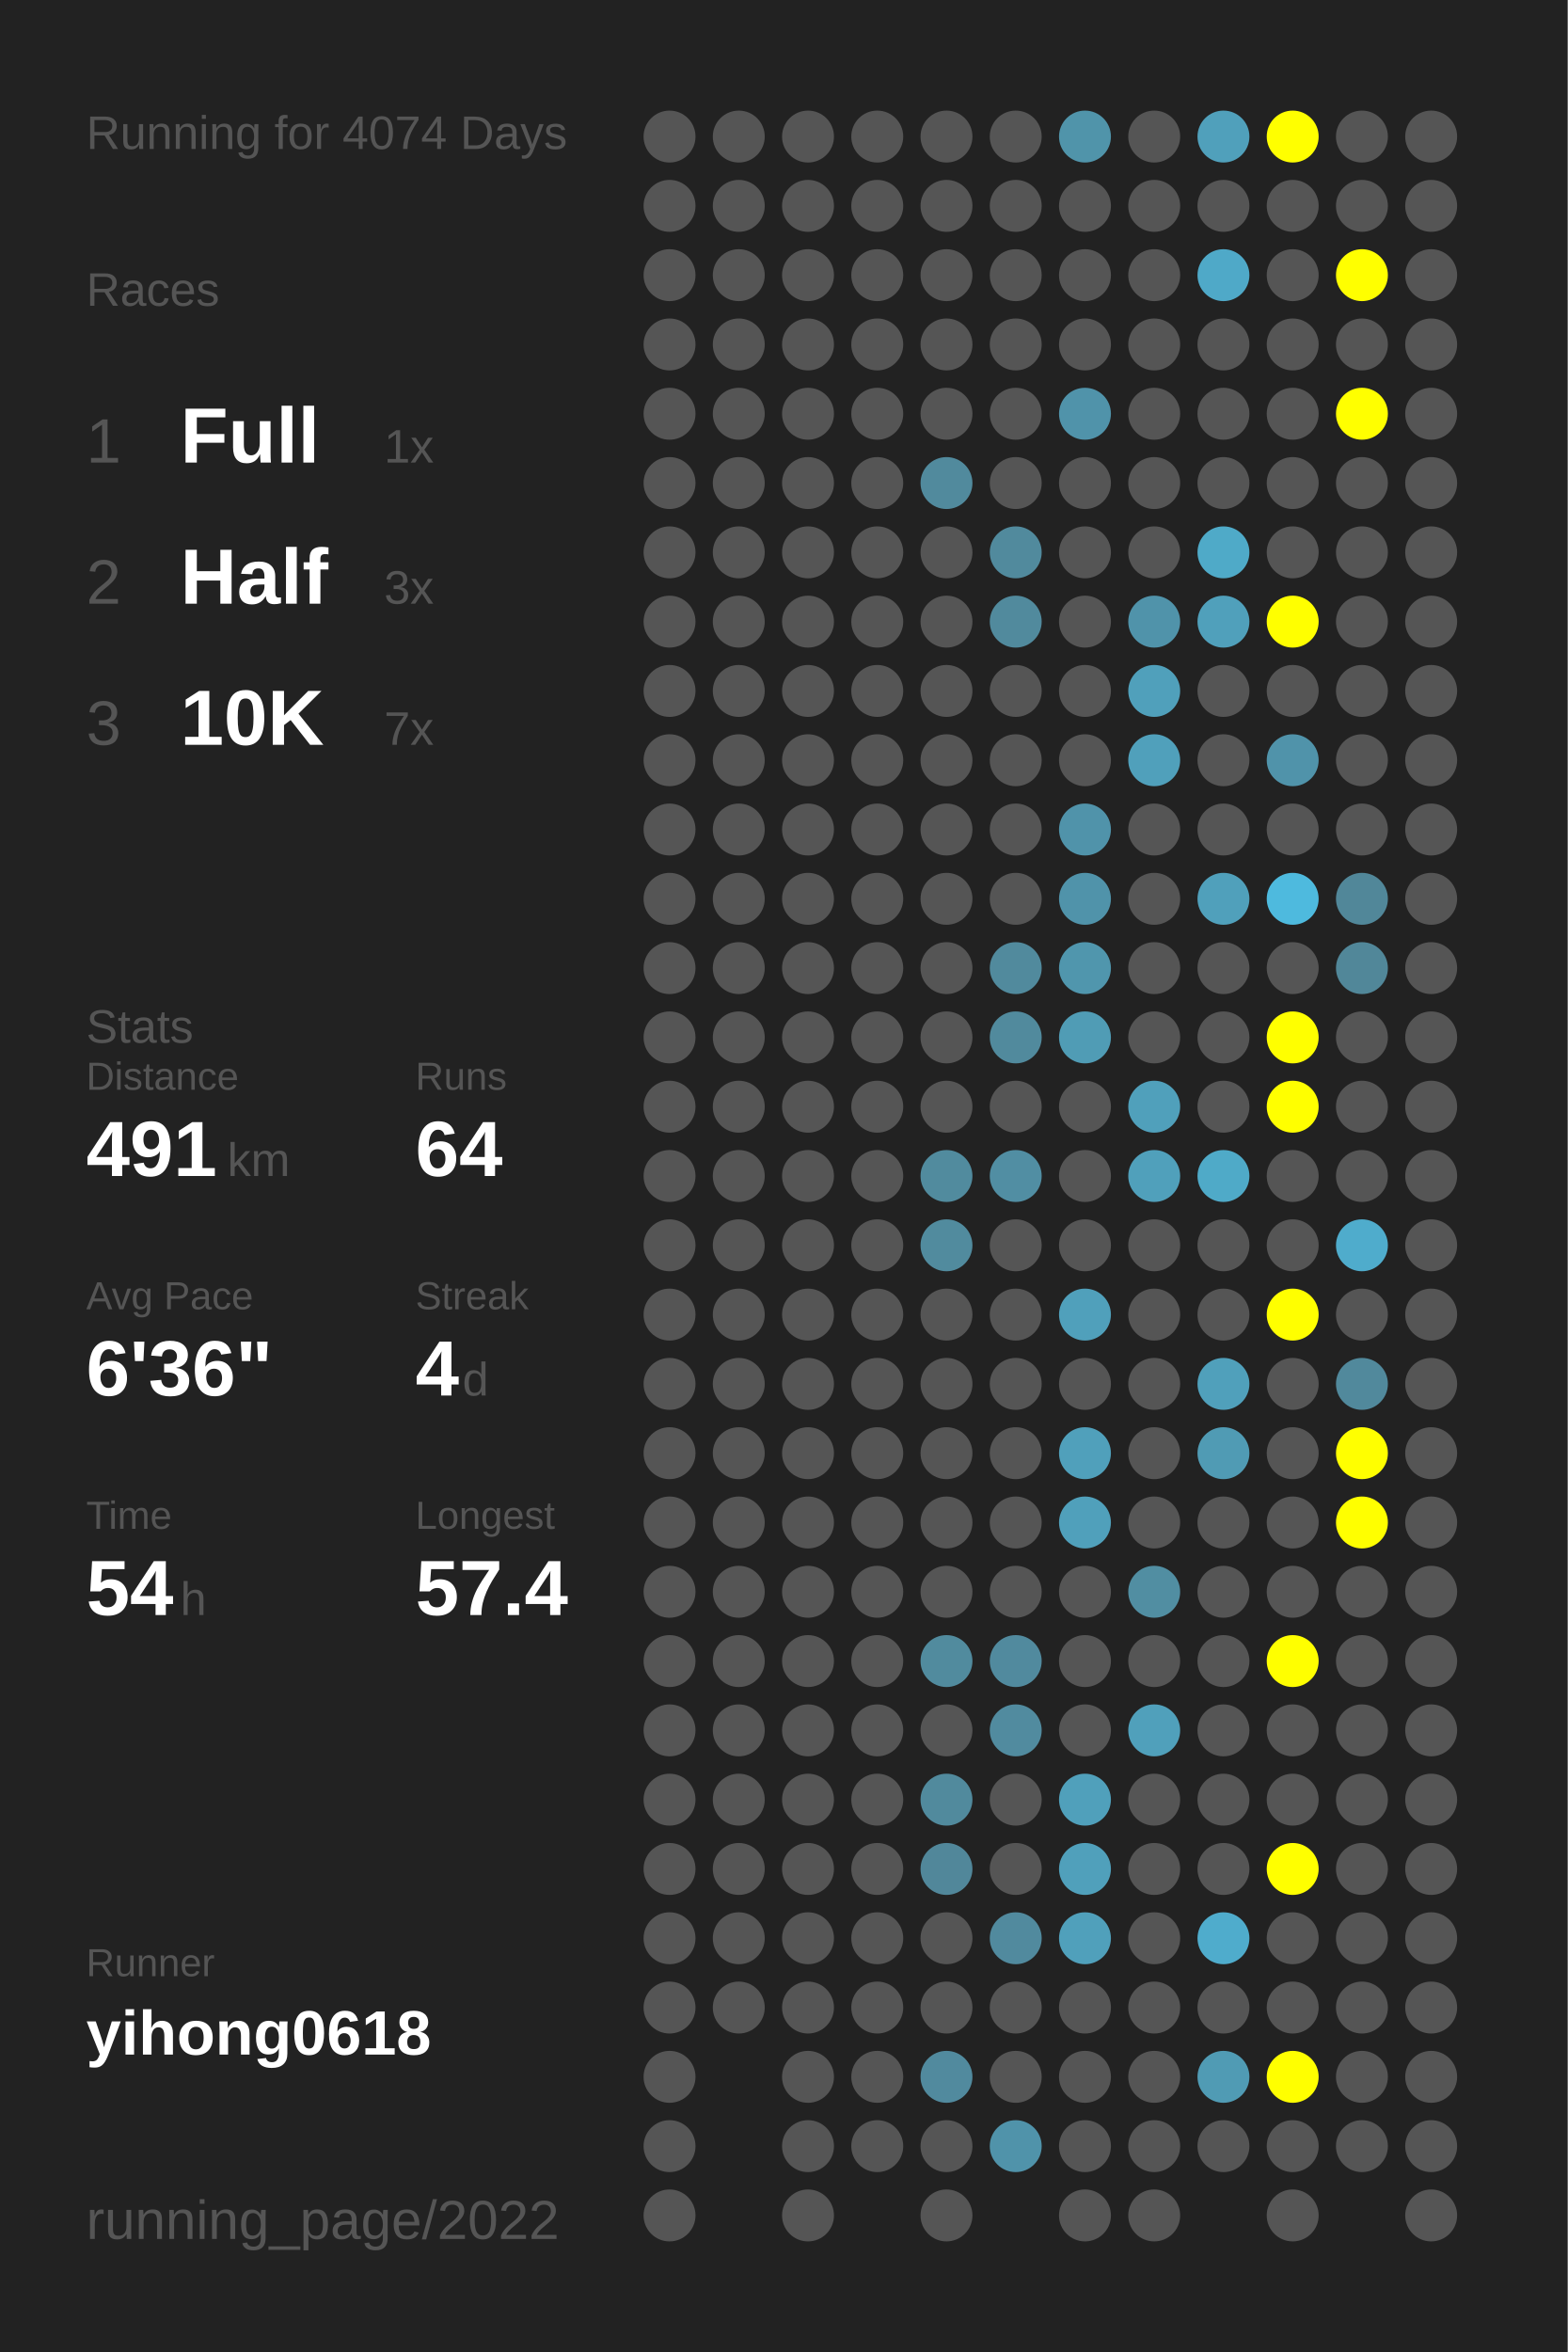
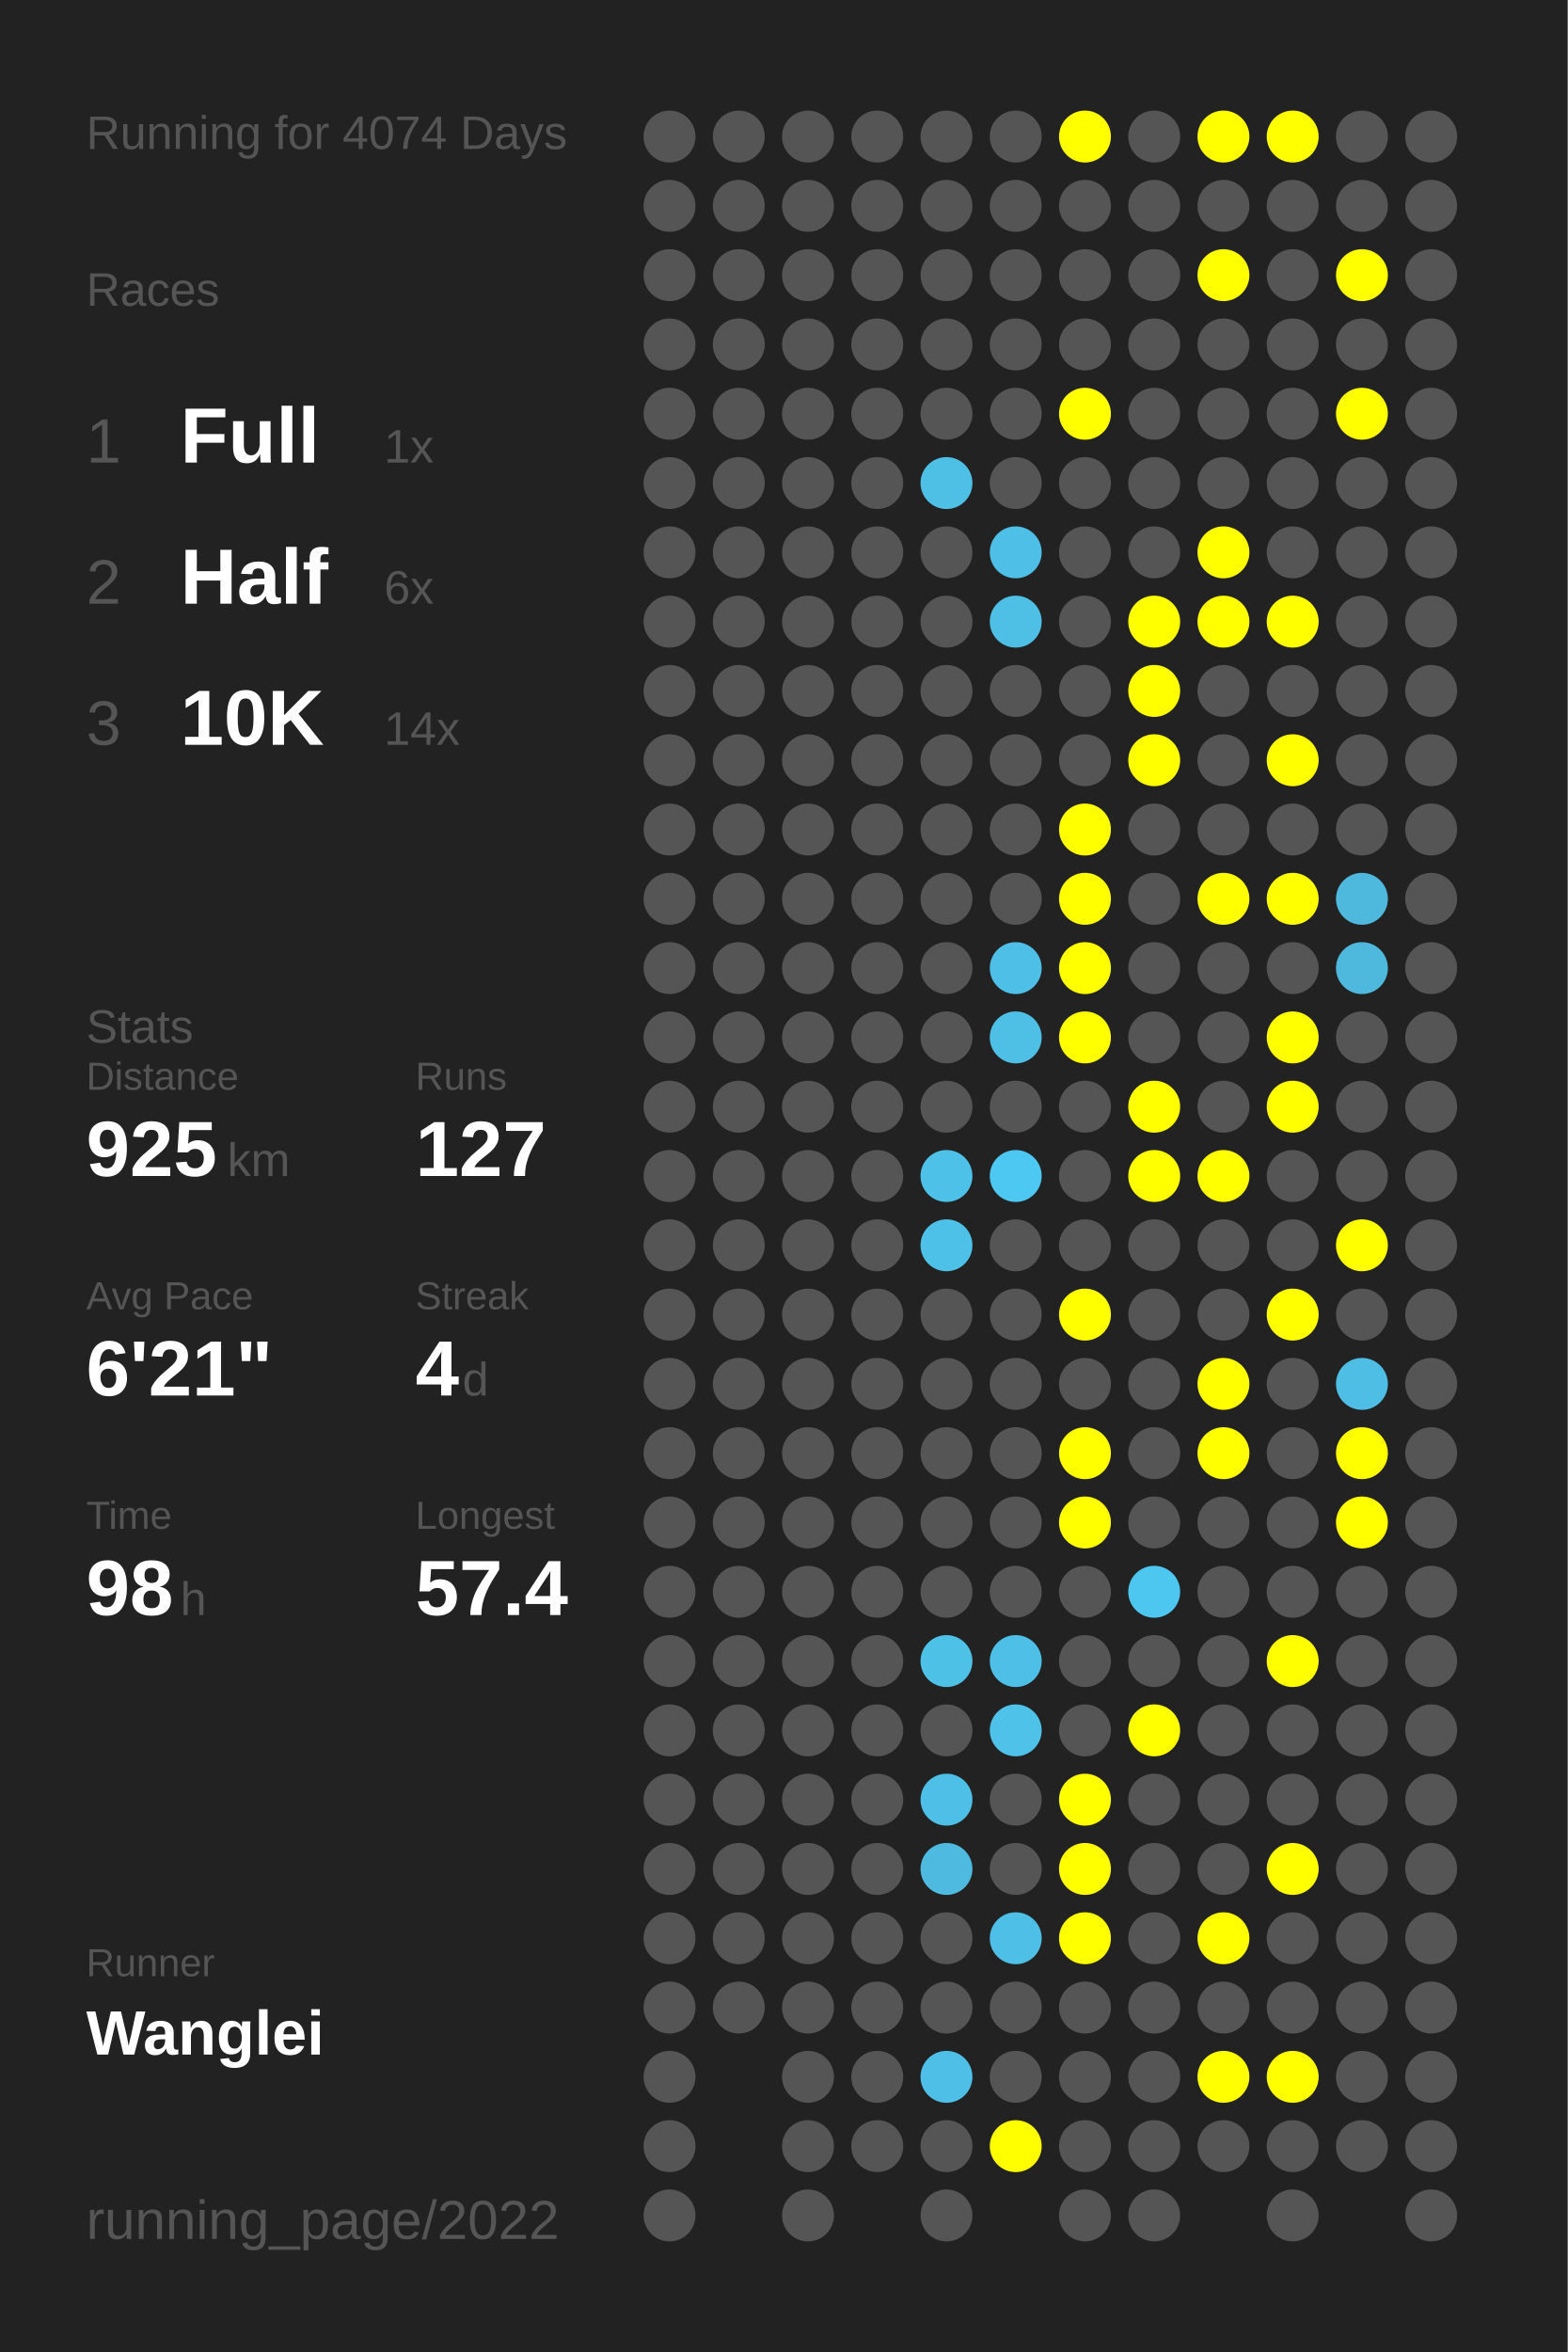
<svg xmlns="http://www.w3.org/2000/svg" baseProfile="full" height="300mm" version="1.1" viewBox="0,0,200,300" width="200mm">
  <defs />
  <rect fill="#222222" height="300" width="200" x="0" y="0" />
  <text fill="#555555" style="font-size:6px; font-family:Arial;" x="11" y="19">Running for 4074 Days</text>
  <text fill="#555555" style="font-size:6px; font-family:Arial;" x="11" y="39">Races</text>
  <text fill="#555555" style="font-size:8px; font-family:Arial;" x="11" y="59">1</text>
  <text fill="#FFFFFF" style="font-size:10px; font-family:Arial; font-weight:bold;" x="23" y="59">Full</text>
  <text fill="#555555" style="font-size:6px; font-family:Arial;" x="49" y="59">1x</text>
  <text fill="#555555" style="font-size:8px; font-family:Arial;" x="11" y="77">2</text>
  <text fill="#FFFFFF" style="font-size:10px; font-family:Arial; font-weight:bold;" x="23" y="77">Half</text>
-   <text fill="#555555" style="font-size:6px; font-family:Arial;" x="49" y="77">3x</text>
+   <text fill="#555555" style="font-size:6px; font-family:Arial;" x="49" y="77">6x</text>
  <text fill="#555555" style="font-size:8px; font-family:Arial;" x="11" y="95">3</text>
  <text fill="#FFFFFF" style="font-size:10px; font-family:Arial; font-weight:bold;" x="23" y="95">10K</text>
-   <text fill="#555555" style="font-size:6px; font-family:Arial;" x="49" y="95">7x</text>
+   <text fill="#555555" style="font-size:6px; font-family:Arial;" x="49" y="95">14x</text>
  <text fill="#555555" style="font-size:6px; font-family:Arial;" x="11" y="133">Stats</text>
  <text fill="#555555" style="font-size:5px; font-family:Arial;" x="11" y="139">Distance</text>
-   <text fill="#FFFFFF" style="font-size:10px; font-family:Arial; font-weight:bold;" x="11" y="150">491</text>
+   <text fill="#FFFFFF" style="font-size:10px; font-family:Arial; font-weight:bold;" x="11" y="150">925</text>
  <text fill="#555555" style="font-size:6px; font-family:Arial;" x="29" y="150">km</text>
  <text fill="#555555" style="font-size:5px; font-family:Arial;" x="53" y="139">Runs</text>
-   <text fill="#FFFFFF" style="font-size:10px; font-family:Arial; font-weight:bold;" x="53" y="150">64</text>
+   <text fill="#FFFFFF" style="font-size:10px; font-family:Arial; font-weight:bold;" x="53" y="150">127</text>
  <text fill="#555555" style="font-size:5px; font-family:Arial;" x="11" y="167">Avg Pace</text>
-   <text fill="#FFFFFF" style="font-size:10px; font-family:Arial; font-weight:bold;" x="11" y="178">6'36"</text>
+   <text fill="#FFFFFF" style="font-size:10px; font-family:Arial; font-weight:bold;" x="11" y="178">6'21"</text>
  <text fill="#555555" style="font-size:5px; font-family:Arial;" x="53" y="167">Streak</text>
  <text fill="#FFFFFF" style="font-size:10px; font-family:Arial; font-weight:bold;" x="53" y="178">4</text>
  <text fill="#555555" style="font-size:6px; font-family:Arial;" x="59" y="178">d</text>
  <text fill="#555555" style="font-size:5px; font-family:Arial;" x="11" y="195">Time</text>
-   <text fill="#FFFFFF" style="font-size:10px; font-family:Arial; font-weight:bold;" x="11" y="206">54</text>
+   <text fill="#FFFFFF" style="font-size:10px; font-family:Arial; font-weight:bold;" x="11" y="206">98</text>
  <text fill="#555555" style="font-size:6px; font-family:Arial;" x="23" y="206">h</text>
  <text fill="#555555" style="font-size:5px; font-family:Arial;" x="53" y="195">Longest</text>
  <text fill="#FFFFFF" style="font-size:10px; font-family:Arial; font-weight:bold;" x="53" y="206">57.4</text>
  <text fill="#555555" style="font-size:5px; font-family:Arial;" x="11" y="252.065">Runner</text>
-   <text fill="#FFFFFF" style="font-size:8px; font-family:Arial; font-weight:bold;" x="11" y="262.065">yihong0618</text>
+   <text fill="#FFFFFF" style="font-size:8px; font-family:Arial; font-weight:bold;" x="11" y="262.065">Wanglei</text>
  <text fill="#555555" style="font-size:7px; font-family:Arial;" x="11" y="285.581">running_page/2022</text>
  <circle cx="85.417" cy="17.419" fill="#555555" r="3.312" />
  <circle cx="85.417" cy="26.258" fill="#555555" r="3.312" />
  <circle cx="85.417" cy="35.097" fill="#555555" r="3.312" />
  <circle cx="85.417" cy="43.935" fill="#555555" r="3.312" />
  <circle cx="85.417" cy="52.774" fill="#555555" r="3.312" />
  <circle cx="85.417" cy="61.613" fill="#555555" r="3.312" />
  <circle cx="85.417" cy="70.452" fill="#555555" r="3.312" />
  <circle cx="85.417" cy="79.29" fill="#555555" r="3.312" />
  <circle cx="85.417" cy="88.129" fill="#555555" r="3.312" />
  <circle cx="85.417" cy="96.968" fill="#555555" r="3.312" />
  <circle cx="85.417" cy="105.806" fill="#555555" r="3.312" />
  <circle cx="85.417" cy="114.645" fill="#555555" r="3.312" />
  <circle cx="85.417" cy="123.484" fill="#555555" r="3.312" />
  <circle cx="85.417" cy="132.323" fill="#555555" r="3.312" />
  <circle cx="85.417" cy="141.161" fill="#555555" r="3.312" />
  <circle cx="85.417" cy="150" fill="#555555" r="3.312" />
  <circle cx="85.417" cy="158.839" fill="#555555" r="3.312" />
  <circle cx="85.417" cy="167.677" fill="#555555" r="3.312" />
  <circle cx="85.417" cy="176.516" fill="#555555" r="3.312" />
  <circle cx="85.417" cy="185.355" fill="#555555" r="3.312" />
  <circle cx="85.417" cy="194.194" fill="#555555" r="3.312" />
  <circle cx="85.417" cy="203.032" fill="#555555" r="3.312" />
  <circle cx="85.417" cy="211.871" fill="#555555" r="3.312" />
  <circle cx="85.417" cy="220.71" fill="#555555" r="3.312" />
  <circle cx="85.417" cy="229.548" fill="#555555" r="3.312" />
  <circle cx="85.417" cy="238.387" fill="#555555" r="3.312" />
  <circle cx="85.417" cy="247.226" fill="#555555" r="3.312" />
  <circle cx="85.417" cy="256.065" fill="#555555" r="3.312" />
  <circle cx="85.417" cy="264.903" fill="#555555" r="3.312" />
  <circle cx="85.417" cy="273.742" fill="#555555" r="3.312" />
  <circle cx="85.417" cy="282.581" fill="#555555" r="3.312" />
  <circle cx="94.25" cy="17.419" fill="#555555" r="3.312" />
  <circle cx="94.25" cy="26.258" fill="#555555" r="3.312" />
  <circle cx="94.25" cy="35.097" fill="#555555" r="3.312" />
  <circle cx="94.25" cy="43.935" fill="#555555" r="3.312" />
  <circle cx="94.25" cy="52.774" fill="#555555" r="3.312" />
  <circle cx="94.25" cy="61.613" fill="#555555" r="3.312" />
  <circle cx="94.25" cy="70.452" fill="#555555" r="3.312" />
  <circle cx="94.25" cy="79.29" fill="#555555" r="3.312" />
  <circle cx="94.25" cy="88.129" fill="#555555" r="3.312" />
  <circle cx="94.25" cy="96.968" fill="#555555" r="3.312" />
  <circle cx="94.25" cy="105.806" fill="#555555" r="3.312" />
  <circle cx="94.25" cy="114.645" fill="#555555" r="3.312" />
  <circle cx="94.25" cy="123.484" fill="#555555" r="3.312" />
  <circle cx="94.25" cy="132.323" fill="#555555" r="3.312" />
  <circle cx="94.25" cy="141.161" fill="#555555" r="3.312" />
  <circle cx="94.25" cy="150" fill="#555555" r="3.312" />
  <circle cx="94.25" cy="158.839" fill="#555555" r="3.312" />
  <circle cx="94.25" cy="167.677" fill="#555555" r="3.312" />
  <circle cx="94.25" cy="176.516" fill="#555555" r="3.312" />
  <circle cx="94.25" cy="185.355" fill="#555555" r="3.312" />
  <circle cx="94.25" cy="194.194" fill="#555555" r="3.312" />
  <circle cx="94.25" cy="203.032" fill="#555555" r="3.312" />
  <circle cx="94.25" cy="211.871" fill="#555555" r="3.312" />
  <circle cx="94.25" cy="220.71" fill="#555555" r="3.312" />
  <circle cx="94.25" cy="229.548" fill="#555555" r="3.312" />
  <circle cx="94.25" cy="238.387" fill="#555555" r="3.312" />
  <circle cx="94.25" cy="247.226" fill="#555555" r="3.312" />
  <circle cx="94.25" cy="256.065" fill="#555555" r="3.312" />
  <circle cx="103.083" cy="17.419" fill="#555555" r="3.312" />
  <circle cx="103.083" cy="26.258" fill="#555555" r="3.312" />
  <circle cx="103.083" cy="35.097" fill="#555555" r="3.312" />
  <circle cx="103.083" cy="43.935" fill="#555555" r="3.312" />
  <circle cx="103.083" cy="52.774" fill="#555555" r="3.312" />
  <circle cx="103.083" cy="61.613" fill="#555555" r="3.312" />
  <circle cx="103.083" cy="70.452" fill="#555555" r="3.312" />
  <circle cx="103.083" cy="79.29" fill="#555555" r="3.312" />
  <circle cx="103.083" cy="88.129" fill="#555555" r="3.312" />
  <circle cx="103.083" cy="96.968" fill="#555555" r="3.312" />
  <circle cx="103.083" cy="105.806" fill="#555555" r="3.312" />
  <circle cx="103.083" cy="114.645" fill="#555555" r="3.312" />
  <circle cx="103.083" cy="123.484" fill="#555555" r="3.312" />
  <circle cx="103.083" cy="132.323" fill="#555555" r="3.312" />
  <circle cx="103.083" cy="141.161" fill="#555555" r="3.312" />
  <circle cx="103.083" cy="150" fill="#555555" r="3.312" />
  <circle cx="103.083" cy="158.839" fill="#555555" r="3.312" />
  <circle cx="103.083" cy="167.677" fill="#555555" r="3.312" />
  <circle cx="103.083" cy="176.516" fill="#555555" r="3.312" />
  <circle cx="103.083" cy="185.355" fill="#555555" r="3.312" />
  <circle cx="103.083" cy="194.194" fill="#555555" r="3.312" />
  <circle cx="103.083" cy="203.032" fill="#555555" r="3.312" />
  <circle cx="103.083" cy="211.871" fill="#555555" r="3.312" />
  <circle cx="103.083" cy="220.71" fill="#555555" r="3.312" />
  <circle cx="103.083" cy="229.548" fill="#555555" r="3.312" />
  <circle cx="103.083" cy="238.387" fill="#555555" r="3.312" />
  <circle cx="103.083" cy="247.226" fill="#555555" r="3.312" />
  <circle cx="103.083" cy="256.065" fill="#555555" r="3.312" />
  <circle cx="103.083" cy="264.903" fill="#555555" r="3.312" />
  <circle cx="103.083" cy="273.742" fill="#555555" r="3.312" />
  <circle cx="103.083" cy="282.581" fill="#555555" r="3.312" />
  <circle cx="111.917" cy="17.419" fill="#555555" r="3.312" />
  <circle cx="111.917" cy="26.258" fill="#555555" r="3.312" />
  <circle cx="111.917" cy="35.097" fill="#555555" r="3.312" />
  <circle cx="111.917" cy="43.935" fill="#555555" r="3.312" />
  <circle cx="111.917" cy="52.774" fill="#555555" r="3.312" />
  <circle cx="111.917" cy="61.613" fill="#555555" r="3.312" />
  <circle cx="111.917" cy="70.452" fill="#555555" r="3.312" />
  <circle cx="111.917" cy="79.29" fill="#555555" r="3.312" />
  <circle cx="111.917" cy="88.129" fill="#555555" r="3.312" />
  <circle cx="111.917" cy="96.968" fill="#555555" r="3.312" />
  <circle cx="111.917" cy="105.806" fill="#555555" r="3.312" />
  <circle cx="111.917" cy="114.645" fill="#555555" r="3.312" />
  <circle cx="111.917" cy="123.484" fill="#555555" r="3.312" />
  <circle cx="111.917" cy="132.323" fill="#555555" r="3.312" />
  <circle cx="111.917" cy="141.161" fill="#555555" r="3.312" />
  <circle cx="111.917" cy="150" fill="#555555" r="3.312" />
  <circle cx="111.917" cy="158.839" fill="#555555" r="3.312" />
  <circle cx="111.917" cy="167.677" fill="#555555" r="3.312" />
  <circle cx="111.917" cy="176.516" fill="#555555" r="3.312" />
  <circle cx="111.917" cy="185.355" fill="#555555" r="3.312" />
  <circle cx="111.917" cy="194.194" fill="#555555" r="3.312" />
  <circle cx="111.917" cy="203.032" fill="#555555" r="3.312" />
  <circle cx="111.917" cy="211.871" fill="#555555" r="3.312" />
  <circle cx="111.917" cy="220.71" fill="#555555" r="3.312" />
  <circle cx="111.917" cy="229.548" fill="#555555" r="3.312" />
  <circle cx="111.917" cy="238.387" fill="#555555" r="3.312" />
  <circle cx="111.917" cy="247.226" fill="#555555" r="3.312" />
  <circle cx="111.917" cy="256.065" fill="#555555" r="3.312" />
  <circle cx="111.917" cy="264.903" fill="#555555" r="3.312" />
  <circle cx="111.917" cy="273.742" fill="#555555" r="3.312" />
  <circle cx="120.75" cy="17.419" fill="#555555" r="3.312" />
  <circle cx="120.75" cy="26.258" fill="#555555" r="3.312" />
  <circle cx="120.75" cy="35.097" fill="#555555" r="3.312" />
  <circle cx="120.75" cy="43.935" fill="#555555" r="3.312" />
  <circle cx="120.75" cy="52.774" fill="#555555" r="3.312" />
-   <circle cx="120.75" cy="61.613" fill="#518a9d" r="3.312" />
+   <circle cx="120.75" cy="61.613" fill="#4ec0e6" r="3.312" />
  <circle cx="120.75" cy="70.452" fill="#555555" r="3.312" />
  <circle cx="120.75" cy="79.29" fill="#555555" r="3.312" />
  <circle cx="120.75" cy="88.129" fill="#555555" r="3.312" />
  <circle cx="120.75" cy="96.968" fill="#555555" r="3.312" />
  <circle cx="120.75" cy="105.806" fill="#555555" r="3.312" />
  <circle cx="120.75" cy="114.645" fill="#555555" r="3.312" />
  <circle cx="120.75" cy="123.484" fill="#555555" r="3.312" />
  <circle cx="120.75" cy="132.323" fill="#555555" r="3.312" />
  <circle cx="120.75" cy="141.161" fill="#555555" r="3.312" />
-   <circle cx="120.75" cy="150" fill="#518b9e" r="3.312" />
-   <circle cx="120.75" cy="158.839" fill="#518b9e" r="3.312" />
+   <circle cx="120.75" cy="150" fill="#4ec1e8" r="3.312" />
+   <circle cx="120.75" cy="158.839" fill="#4ec1e8" r="3.312" />
  <circle cx="120.75" cy="167.677" fill="#555555" r="3.312" />
  <circle cx="120.75" cy="176.516" fill="#555555" r="3.312" />
  <circle cx="120.75" cy="185.355" fill="#555555" r="3.312" />
  <circle cx="120.75" cy="194.194" fill="#555555" r="3.312" />
  <circle cx="120.75" cy="203.032" fill="#555555" r="3.312" />
-   <circle cx="120.75" cy="211.871" fill="#518b9e" r="3.312" />
+   <circle cx="120.75" cy="211.871" fill="#4ec1e7" r="3.312" />
  <circle cx="120.75" cy="220.71" fill="#555555" r="3.312" />
-   <circle cx="120.75" cy="229.548" fill="#518a9d" r="3.312" />
-   <circle cx="120.75" cy="238.387" fill="#51879a" r="3.312" />
+   <circle cx="120.75" cy="229.548" fill="#4ebfe6" r="3.312" />
+   <circle cx="120.75" cy="238.387" fill="#4ebadf" r="3.312" />
  <circle cx="120.75" cy="247.226" fill="#555555" r="3.312" />
  <circle cx="120.75" cy="256.065" fill="#555555" r="3.312" />
-   <circle cx="120.75" cy="264.903" fill="#518a9e" r="3.312" />
+   <circle cx="120.75" cy="264.903" fill="#4ec0e7" r="3.312" />
  <circle cx="120.75" cy="273.742" fill="#555555" r="3.312" />
  <circle cx="120.75" cy="282.581" fill="#555555" r="3.312" />
  <circle cx="129.583" cy="17.419" fill="#555555" r="3.312" />
  <circle cx="129.583" cy="26.258" fill="#555555" r="3.312" />
  <circle cx="129.583" cy="35.097" fill="#555555" r="3.312" />
  <circle cx="129.583" cy="43.935" fill="#555555" r="3.312" />
  <circle cx="129.583" cy="52.774" fill="#555555" r="3.312" />
  <circle cx="129.583" cy="61.613" fill="#555555" r="3.312" />
-   <circle cx="129.583" cy="70.452" fill="#518a9d" r="3.312" />
-   <circle cx="129.583" cy="79.29" fill="#518a9d" r="3.312" />
+   <circle cx="129.583" cy="70.452" fill="#4ebfe6" r="3.312" />
+   <circle cx="129.583" cy="79.29" fill="#4ebfe5" r="3.312" />
  <circle cx="129.583" cy="88.129" fill="#555555" r="3.312" />
  <circle cx="129.583" cy="96.968" fill="#555555" r="3.312" />
  <circle cx="129.583" cy="105.806" fill="#555555" r="3.312" />
  <circle cx="129.583" cy="114.645" fill="#555555" r="3.312" />
-   <circle cx="129.583" cy="123.484" fill="#518a9d" r="3.312" />
-   <circle cx="129.583" cy="132.323" fill="#518a9d" r="3.312" />
+   <circle cx="129.583" cy="123.484" fill="#4ebfe6" r="3.312" />
+   <circle cx="129.583" cy="132.323" fill="#4ec0e6" r="3.312" />
  <circle cx="129.583" cy="141.161" fill="#555555" r="3.312" />
-   <circle cx="129.583" cy="150" fill="#518ea3" r="3.312" />
+   <circle cx="129.583" cy="150" fill="#4dc8f2" r="3.312" />
  <circle cx="129.583" cy="158.839" fill="#555555" r="3.312" />
  <circle cx="129.583" cy="167.677" fill="#555555" r="3.312" />
  <circle cx="129.583" cy="176.516" fill="#555555" r="3.312" />
  <circle cx="129.583" cy="185.355" fill="#555555" r="3.312" />
  <circle cx="129.583" cy="194.194" fill="#555555" r="3.312" />
  <circle cx="129.583" cy="203.032" fill="#555555" r="3.312" />
-   <circle cx="129.583" cy="211.871" fill="#518a9e" r="3.312" />
-   <circle cx="129.583" cy="220.71" fill="#518b9f" r="3.312" />
+   <circle cx="129.583" cy="211.871" fill="#4ec0e7" r="3.312" />
+   <circle cx="129.583" cy="220.71" fill="#4ec2e9" r="3.312" />
  <circle cx="129.583" cy="229.548" fill="#555555" r="3.312" />
  <circle cx="129.583" cy="238.387" fill="#555555" r="3.312" />
-   <circle cx="129.583" cy="247.226" fill="#518a9e" r="3.312" />
+   <circle cx="129.583" cy="247.226" fill="#4ec0e7" r="3.312" />
  <circle cx="129.583" cy="256.065" fill="#555555" r="3.312" />
  <circle cx="129.583" cy="264.903" fill="#555555" r="3.312" />
-   <circle cx="129.583" cy="273.742" fill="#5093aa" r="3.312" />
-   <circle cx="138.417" cy="17.419" fill="#5094aa" r="3.312" />
+   <circle cx="129.583" cy="273.742" fill="#FFFF00" r="3.312" />
+   <circle cx="138.417" cy="17.419" fill="#FFFF00" r="3.312" />
  <circle cx="138.417" cy="26.258" fill="#555555" r="3.312" />
  <circle cx="138.417" cy="35.097" fill="#555555" r="3.312" />
  <circle cx="138.417" cy="43.935" fill="#555555" r="3.312" />
-   <circle cx="138.417" cy="52.774" fill="#5093aa" r="3.312" />
+   <circle cx="138.417" cy="52.774" fill="#FFFF00" r="3.312" />
  <circle cx="138.417" cy="61.613" fill="#555555" r="3.312" />
  <circle cx="138.417" cy="70.452" fill="#555555" r="3.312" />
  <circle cx="138.417" cy="79.29" fill="#555555" r="3.312" />
  <circle cx="138.417" cy="88.129" fill="#555555" r="3.312" />
  <circle cx="138.417" cy="96.968" fill="#555555" r="3.312" />
-   <circle cx="138.417" cy="105.806" fill="#5093aa" r="3.312" />
-   <circle cx="138.417" cy="114.645" fill="#5093aa" r="3.312" />
-   <circle cx="138.417" cy="123.484" fill="#5096ad" r="3.312" />
-   <circle cx="138.417" cy="132.323" fill="#509cb5" r="3.312" />
+   <circle cx="138.417" cy="105.806" fill="#FFFF00" r="3.312" />
+   <circle cx="138.417" cy="114.645" fill="#FFFF00" r="3.312" />
+   <circle cx="138.417" cy="123.484" fill="#FFFF00" r="3.312" />
+   <circle cx="138.417" cy="132.323" fill="#FFFF00" r="3.312" />
  <circle cx="138.417" cy="141.161" fill="#555555" r="3.312" />
  <circle cx="138.417" cy="150" fill="#555555" r="3.312" />
  <circle cx="138.417" cy="158.839" fill="#555555" r="3.312" />
-   <circle cx="138.417" cy="167.677" fill="#50a0bb" r="3.312" />
+   <circle cx="138.417" cy="167.677" fill="#FFFF00" r="3.312" />
  <circle cx="138.417" cy="176.516" fill="#555555" r="3.312" />
-   <circle cx="138.417" cy="185.355" fill="#50a0bb" r="3.312" />
-   <circle cx="138.417" cy="194.194" fill="#50a0bb" r="3.312" />
+   <circle cx="138.417" cy="185.355" fill="#FFFF00" r="3.312" />
+   <circle cx="138.417" cy="194.194" fill="#FFFF00" r="3.312" />
  <circle cx="138.417" cy="203.032" fill="#555555" r="3.312" />
  <circle cx="138.417" cy="211.871" fill="#555555" r="3.312" />
  <circle cx="138.417" cy="220.71" fill="#555555" r="3.312" />
-   <circle cx="138.417" cy="229.548" fill="#50a0bb" r="3.312" />
-   <circle cx="138.417" cy="238.387" fill="#50a0bb" r="3.312" />
-   <circle cx="138.417" cy="247.226" fill="#50a0bb" r="3.312" />
+   <circle cx="138.417" cy="229.548" fill="#FFFF00" r="3.312" />
+   <circle cx="138.417" cy="238.387" fill="#FFFF00" r="3.312" />
+   <circle cx="138.417" cy="247.226" fill="#FFFF00" r="3.312" />
  <circle cx="138.417" cy="256.065" fill="#555555" r="3.312" />
  <circle cx="138.417" cy="264.903" fill="#555555" r="3.312" />
  <circle cx="138.417" cy="273.742" fill="#555555" r="3.312" />
  <circle cx="138.417" cy="282.581" fill="#555555" r="3.312" />
  <circle cx="147.25" cy="17.419" fill="#555555" r="3.312" />
  <circle cx="147.25" cy="26.258" fill="#555555" r="3.312" />
  <circle cx="147.25" cy="35.097" fill="#555555" r="3.312" />
  <circle cx="147.25" cy="43.935" fill="#555555" r="3.312" />
  <circle cx="147.25" cy="52.774" fill="#555555" r="3.312" />
  <circle cx="147.25" cy="61.613" fill="#555555" r="3.312" />
  <circle cx="147.25" cy="70.452" fill="#555555" r="3.312" />
-   <circle cx="147.25" cy="79.29" fill="#5093aa" r="3.312" />
-   <circle cx="147.25" cy="88.129" fill="#50a0bb" r="3.312" />
-   <circle cx="147.25" cy="96.968" fill="#50a0bb" r="3.312" />
+   <circle cx="147.25" cy="79.29" fill="#FFFF00" r="3.312" />
+   <circle cx="147.25" cy="88.129" fill="#FFFF00" r="3.312" />
+   <circle cx="147.25" cy="96.968" fill="#FFFF00" r="3.312" />
  <circle cx="147.25" cy="105.806" fill="#555555" r="3.312" />
  <circle cx="147.25" cy="114.645" fill="#555555" r="3.312" />
  <circle cx="147.25" cy="123.484" fill="#555555" r="3.312" />
  <circle cx="147.25" cy="132.323" fill="#555555" r="3.312" />
-   <circle cx="147.25" cy="141.161" fill="#50a0bb" r="3.312" />
-   <circle cx="147.25" cy="150" fill="#50a0bb" r="3.312" />
+   <circle cx="147.25" cy="141.161" fill="#FFFF00" r="3.312" />
+   <circle cx="147.25" cy="150" fill="#FFFF00" r="3.312" />
  <circle cx="147.25" cy="158.839" fill="#555555" r="3.312" />
  <circle cx="147.25" cy="167.677" fill="#555555" r="3.312" />
  <circle cx="147.25" cy="176.516" fill="#555555" r="3.312" />
  <circle cx="147.25" cy="185.355" fill="#555555" r="3.312" />
  <circle cx="147.25" cy="194.194" fill="#555555" r="3.312" />
-   <circle cx="147.25" cy="203.032" fill="#518ea2" r="3.312" />
+   <circle cx="147.25" cy="203.032" fill="#4dc7f0" r="3.312" />
  <circle cx="147.25" cy="211.871" fill="#555555" r="3.312" />
-   <circle cx="147.25" cy="220.71" fill="#50a0bb" r="3.312" />
+   <circle cx="147.25" cy="220.71" fill="#FFFF00" r="3.312" />
  <circle cx="147.25" cy="229.548" fill="#555555" r="3.312" />
  <circle cx="147.25" cy="238.387" fill="#555555" r="3.312" />
  <circle cx="147.25" cy="247.226" fill="#555555" r="3.312" />
  <circle cx="147.25" cy="256.065" fill="#555555" r="3.312" />
  <circle cx="147.25" cy="264.903" fill="#555555" r="3.312" />
  <circle cx="147.25" cy="273.742" fill="#555555" r="3.312" />
  <circle cx="147.25" cy="282.581" fill="#555555" r="3.312" />
-   <circle cx="156.083" cy="17.419" fill="#50a0bb" r="3.312" />
+   <circle cx="156.083" cy="17.419" fill="#FFFF00" r="3.312" />
  <circle cx="156.083" cy="26.258" fill="#555555" r="3.312" />
-   <circle cx="156.083" cy="35.097" fill="#4fa9c8" r="3.312" />
+   <circle cx="156.083" cy="35.097" fill="#FFFF00" r="3.312" />
  <circle cx="156.083" cy="43.935" fill="#555555" r="3.312" />
  <circle cx="156.083" cy="52.774" fill="#555555" r="3.312" />
  <circle cx="156.083" cy="61.613" fill="#555555" r="3.312" />
-   <circle cx="156.083" cy="70.452" fill="#4faac8" r="3.312" />
-   <circle cx="156.083" cy="79.29" fill="#50a0bb" r="3.312" />
+   <circle cx="156.083" cy="70.452" fill="#FFFF00" r="3.312" />
+   <circle cx="156.083" cy="79.29" fill="#FFFF00" r="3.312" />
  <circle cx="156.083" cy="88.129" fill="#555555" r="3.312" />
  <circle cx="156.083" cy="96.968" fill="#555555" r="3.312" />
  <circle cx="156.083" cy="105.806" fill="#555555" r="3.312" />
-   <circle cx="156.083" cy="114.645" fill="#50a0bb" r="3.312" />
+   <circle cx="156.083" cy="114.645" fill="#FFFF00" r="3.312" />
  <circle cx="156.083" cy="123.484" fill="#555555" r="3.312" />
  <circle cx="156.083" cy="132.323" fill="#555555" r="3.312" />
  <circle cx="156.083" cy="141.161" fill="#555555" r="3.312" />
-   <circle cx="156.083" cy="150" fill="#4faac8" r="3.312" />
+   <circle cx="156.083" cy="150" fill="#FFFF00" r="3.312" />
  <circle cx="156.083" cy="158.839" fill="#555555" r="3.312" />
  <circle cx="156.083" cy="167.677" fill="#555555" r="3.312" />
-   <circle cx="156.083" cy="176.516" fill="#50a0bb" r="3.312" />
-   <circle cx="156.083" cy="185.355" fill="#509bb4" r="3.312" />
+   <circle cx="156.083" cy="176.516" fill="#FFFF00" r="3.312" />
+   <circle cx="156.083" cy="185.355" fill="#FFFF00" r="3.312" />
  <circle cx="156.083" cy="194.194" fill="#555555" r="3.312" />
  <circle cx="156.083" cy="203.032" fill="#555555" r="3.312" />
  <circle cx="156.083" cy="211.871" fill="#555555" r="3.312" />
  <circle cx="156.083" cy="220.71" fill="#555555" r="3.312" />
  <circle cx="156.083" cy="229.548" fill="#555555" r="3.312" />
  <circle cx="156.083" cy="238.387" fill="#555555" r="3.312" />
-   <circle cx="156.083" cy="247.226" fill="#4faccc" r="3.312" />
+   <circle cx="156.083" cy="247.226" fill="#FFFF00" r="3.312" />
  <circle cx="156.083" cy="256.065" fill="#555555" r="3.312" />
-   <circle cx="156.083" cy="264.903" fill="#509bb4" r="3.312" />
+   <circle cx="156.083" cy="264.903" fill="#FFFF00" r="3.312" />
  <circle cx="156.083" cy="273.742" fill="#555555" r="3.312" />
  <circle cx="164.917" cy="17.419" fill="#FFFF00" r="3.312" />
  <circle cx="164.917" cy="26.258" fill="#555555" r="3.312" />
  <circle cx="164.917" cy="35.097" fill="#555555" r="3.312" />
  <circle cx="164.917" cy="43.935" fill="#555555" r="3.312" />
  <circle cx="164.917" cy="52.774" fill="#555555" r="3.312" />
  <circle cx="164.917" cy="61.613" fill="#555555" r="3.312" />
  <circle cx="164.917" cy="70.452" fill="#555555" r="3.312" />
  <circle cx="164.917" cy="79.29" fill="#FFFF00" r="3.312" />
  <circle cx="164.917" cy="88.129" fill="#555555" r="3.312" />
-   <circle cx="164.917" cy="96.968" fill="#5093aa" r="3.312" />
+   <circle cx="164.917" cy="96.968" fill="#FFFF00" r="3.312" />
  <circle cx="164.917" cy="105.806" fill="#555555" r="3.312" />
-   <circle cx="164.917" cy="114.645" fill="#4ebade" r="3.312" />
+   <circle cx="164.917" cy="114.645" fill="#FFFF00" r="3.312" />
  <circle cx="164.917" cy="123.484" fill="#555555" r="3.312" />
  <circle cx="164.917" cy="132.323" fill="#FFFF00" r="3.312" />
  <circle cx="164.917" cy="141.161" fill="#FFFF00" r="3.312" />
  <circle cx="164.917" cy="150" fill="#555555" r="3.312" />
  <circle cx="164.917" cy="158.839" fill="#555555" r="3.312" />
  <circle cx="164.917" cy="167.677" fill="#FFFF00" r="3.312" />
  <circle cx="164.917" cy="176.516" fill="#555555" r="3.312" />
  <circle cx="164.917" cy="185.355" fill="#555555" r="3.312" />
  <circle cx="164.917" cy="194.194" fill="#555555" r="3.312" />
  <circle cx="164.917" cy="203.032" fill="#555555" r="3.312" />
  <circle cx="164.917" cy="211.871" fill="#FFFF00" r="3.312" />
  <circle cx="164.917" cy="220.71" fill="#555555" r="3.312" />
  <circle cx="164.917" cy="229.548" fill="#555555" r="3.312" />
  <circle cx="164.917" cy="238.387" fill="#FFFF00" r="3.312" />
  <circle cx="164.917" cy="247.226" fill="#555555" r="3.312" />
  <circle cx="164.917" cy="256.065" fill="#555555" r="3.312" />
  <circle cx="164.917" cy="264.903" fill="#FFFF00" r="3.312" />
  <circle cx="164.917" cy="273.742" fill="#555555" r="3.312" />
  <circle cx="164.917" cy="282.581" fill="#555555" r="3.312" />
  <circle cx="173.75" cy="17.419" fill="#555555" r="3.312" />
  <circle cx="173.75" cy="26.258" fill="#555555" r="3.312" />
  <circle cx="173.75" cy="35.097" fill="#FFFF00" r="3.312" />
  <circle cx="173.75" cy="43.935" fill="#555555" r="3.312" />
  <circle cx="173.75" cy="52.774" fill="#FFFF00" r="3.312" />
  <circle cx="173.75" cy="61.613" fill="#555555" r="3.312" />
  <circle cx="173.75" cy="70.452" fill="#555555" r="3.312" />
  <circle cx="173.75" cy="79.29" fill="#555555" r="3.312" />
  <circle cx="173.75" cy="88.129" fill="#555555" r="3.312" />
  <circle cx="173.75" cy="96.968" fill="#555555" r="3.312" />
  <circle cx="173.75" cy="105.806" fill="#555555" r="3.312" />
-   <circle cx="173.75" cy="114.645" fill="#518799" r="3.312" />
-   <circle cx="173.75" cy="123.484" fill="#518799" r="3.312" />
+   <circle cx="173.75" cy="114.645" fill="#4eb9dd" r="3.312" />
+   <circle cx="173.75" cy="123.484" fill="#4eb9dd" r="3.312" />
  <circle cx="173.75" cy="132.323" fill="#555555" r="3.312" />
  <circle cx="173.75" cy="141.161" fill="#555555" r="3.312" />
  <circle cx="173.75" cy="150" fill="#555555" r="3.312" />
-   <circle cx="173.75" cy="158.839" fill="#4faccc" r="3.312" />
+   <circle cx="173.75" cy="158.839" fill="#FFFF00" r="3.312" />
  <circle cx="173.75" cy="167.677" fill="#555555" r="3.312" />
-   <circle cx="173.75" cy="176.516" fill="#51899c" r="3.312" />
+   <circle cx="173.75" cy="176.516" fill="#4ebee4" r="3.312" />
  <circle cx="173.75" cy="185.355" fill="#FFFF00" r="3.312" />
  <circle cx="173.75" cy="194.194" fill="#FFFF00" r="3.312" />
  <circle cx="173.75" cy="203.032" fill="#555555" r="3.312" />
  <circle cx="173.75" cy="211.871" fill="#555555" r="3.312" />
  <circle cx="173.75" cy="220.71" fill="#555555" r="3.312" />
  <circle cx="173.75" cy="229.548" fill="#555555" r="3.312" />
  <circle cx="173.75" cy="238.387" fill="#555555" r="3.312" />
  <circle cx="173.75" cy="247.226" fill="#555555" r="3.312" />
  <circle cx="173.75" cy="256.065" fill="#555555" r="3.312" />
  <circle cx="173.75" cy="264.903" fill="#555555" r="3.312" />
  <circle cx="173.75" cy="273.742" fill="#555555" r="3.312" />
  <circle cx="182.583" cy="17.419" fill="#555555" r="3.312" />
  <circle cx="182.583" cy="26.258" fill="#555555" r="3.312" />
  <circle cx="182.583" cy="35.097" fill="#555555" r="3.312" />
  <circle cx="182.583" cy="43.935" fill="#555555" r="3.312" />
  <circle cx="182.583" cy="52.774" fill="#555555" r="3.312" />
  <circle cx="182.583" cy="61.613" fill="#555555" r="3.312" />
  <circle cx="182.583" cy="70.452" fill="#555555" r="3.312" />
  <circle cx="182.583" cy="79.29" fill="#555555" r="3.312" />
  <circle cx="182.583" cy="88.129" fill="#555555" r="3.312" />
  <circle cx="182.583" cy="96.968" fill="#555555" r="3.312" />
  <circle cx="182.583" cy="105.806" fill="#555555" r="3.312" />
  <circle cx="182.583" cy="114.645" fill="#555555" r="3.312" />
  <circle cx="182.583" cy="123.484" fill="#555555" r="3.312" />
  <circle cx="182.583" cy="132.323" fill="#555555" r="3.312" />
  <circle cx="182.583" cy="141.161" fill="#555555" r="3.312" />
  <circle cx="182.583" cy="150" fill="#555555" r="3.312" />
  <circle cx="182.583" cy="158.839" fill="#555555" r="3.312" />
  <circle cx="182.583" cy="167.677" fill="#555555" r="3.312" />
  <circle cx="182.583" cy="176.516" fill="#555555" r="3.312" />
  <circle cx="182.583" cy="185.355" fill="#555555" r="3.312" />
  <circle cx="182.583" cy="194.194" fill="#555555" r="3.312" />
  <circle cx="182.583" cy="203.032" fill="#555555" r="3.312" />
  <circle cx="182.583" cy="211.871" fill="#555555" r="3.312" />
  <circle cx="182.583" cy="220.71" fill="#555555" r="3.312" />
  <circle cx="182.583" cy="229.548" fill="#555555" r="3.312" />
  <circle cx="182.583" cy="238.387" fill="#555555" r="3.312" />
  <circle cx="182.583" cy="247.226" fill="#555555" r="3.312" />
  <circle cx="182.583" cy="256.065" fill="#555555" r="3.312" />
  <circle cx="182.583" cy="264.903" fill="#555555" r="3.312" />
  <circle cx="182.583" cy="273.742" fill="#555555" r="3.312" />
  <circle cx="182.583" cy="282.581" fill="#555555" r="3.312" />
</svg>
